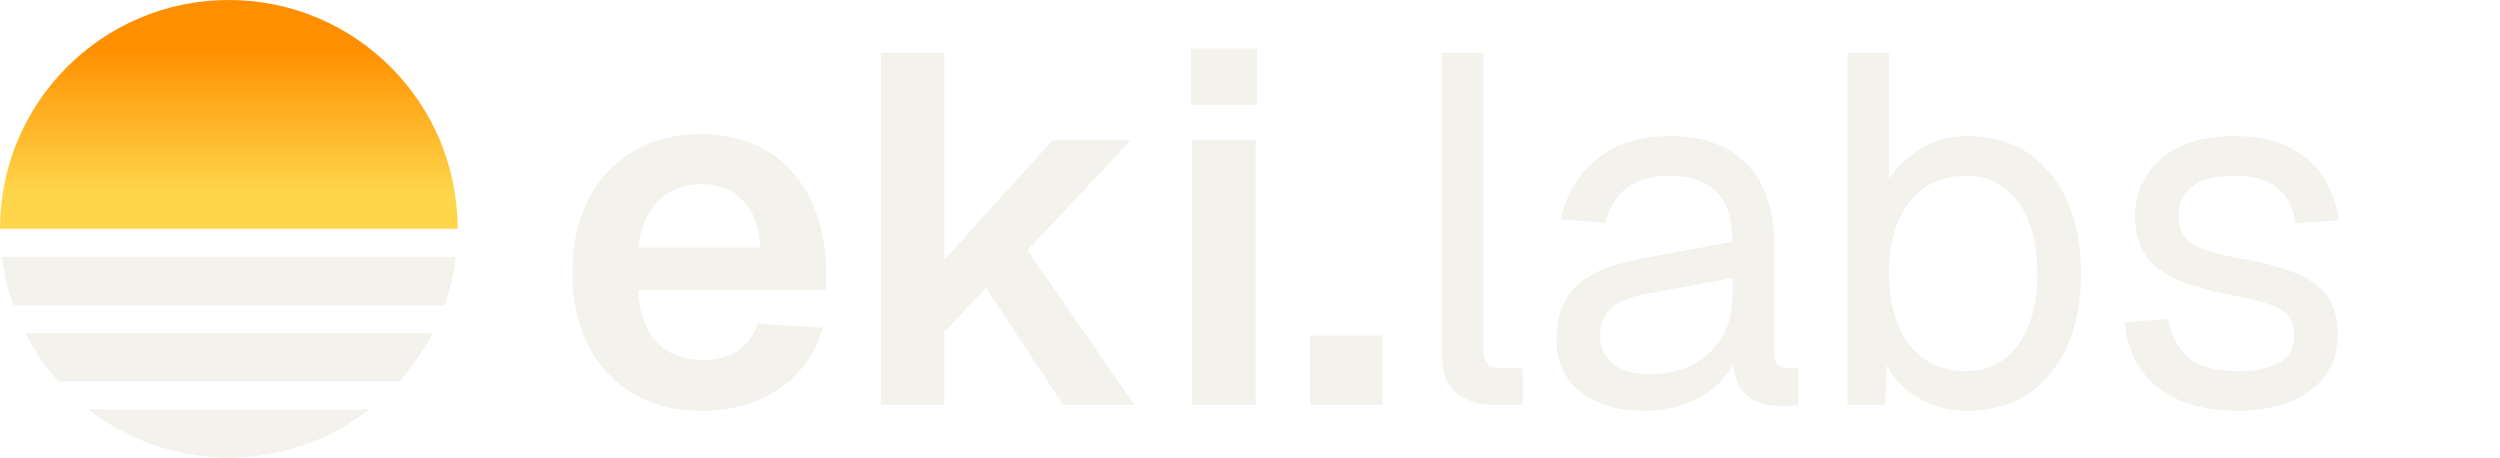
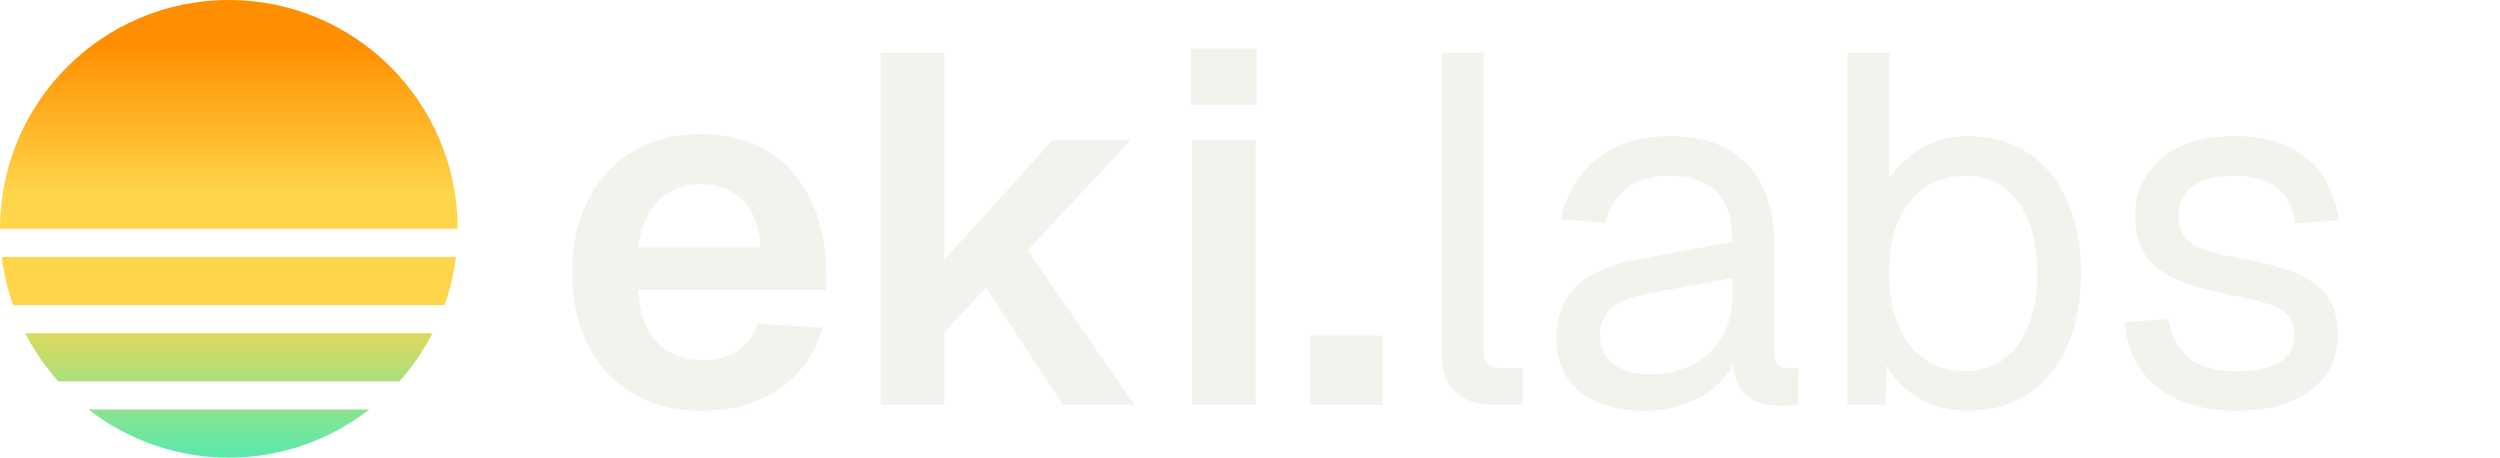
<svg xmlns="http://www.w3.org/2000/svg" viewBox="0 -816.5 5042 923" width="349.61" height="64">
  <defs>
-     <linearGradient id="eki-sun" gradientUnits="userSpaceOnUse" x1="0" y1="0" x2="0" y2="100">
+     <linearGradient id="eki-sun-full" gradientUnits="userSpaceOnUse" x1="0" y1="0" x2="0" y2="100">
      <stop offset="0" stop-color="#FF8F00" />
      <stop offset="0.1" stop-color="#FF8F00" />
      <stop offset="0.42" stop-color="#FFD54A" />
-       <stop offset="1" stop-color="#FFD54A" />
+       <stop offset="0.66" stop-color="#FFD54A" />
+       <stop offset="1" stop-color="#58E9AE" />
    </linearGradient>
  </defs>
  <g transform="translate(0 -816.5) scale(9.23)">
-     <path d="M0 50A50 50 0 0 1 100 50Z" fill="url(#eki-sun)" />
-     <path d="M0.38 56.14L99.62 56.14A50 50 0 0 1 97.14 66.67L2.86 66.67A50 50 0 0 1 0.38 56.14Z" fill="#F4F2EC" />
-     <path d="M5.51 72.81L94.49 72.81A50 50 0 0 1 87.27 83.33L12.73 83.33A50 50 0 0 1 5.51 72.81Z" fill="#F4F2EC" />
-     <path d="M19.31 89.47L80.69 89.47A50 50 0 0 1 50.00 100.00L50.00 100.00A50 50 0 0 1 19.31 89.47Z" fill="#F4F2EC" />
+     <path d="M0 50A50 50 0 0 1 100 50Z" fill="url(#eki-sun-full)" />
+     <path d="M0.38 56.14L99.62 56.14A50 50 0 0 1 97.14 66.67L2.86 66.67A50 50 0 0 1 0.38 56.14Z" fill="url(#eki-sun-full)" />
+     <path d="M5.51 72.81L94.49 72.81A50 50 0 0 1 87.27 83.33L12.73 83.33A50 50 0 0 1 5.51 72.81Z" fill="url(#eki-sun-full)" />
+     <path d="M19.31 89.47L80.69 89.47A50 50 0 0 1 50.00 100.00L50.00 100.00A50 50 0 0 1 19.31 89.47Z" fill="url(#eki-sun-full)" />
  </g>
  <g transform="translate(1115 0)">
    <path d="M300.6 12Q220.8 12 162.1 -22.4Q103.4 -56.8 71.3 -119.7Q39.2 -182.6 39.2 -267Q39.2 -351.4 71.3 -413.8Q103.4 -476.2 161.5 -511.1Q219.6 -546 298.2 -546Q374.4 -546 431.6 -511.9Q488.8 -477.8 520.1 -413.8Q551.4 -349.8 551.4 -260V-231.4H172Q175.8 -160.8 210.3 -125.6Q244.8 -90.4 302.2 -90.4Q345 -90.4 373.3 -109.5Q401.6 -128.6 413 -163.8L543.8 -155.6Q522.4 -78.2 457.7 -33.1Q393 12 300.6 12ZM172 -317.4H418.6Q414.6 -382.4 381.9 -413.8Q349.2 -445.2 298.2 -445.2Q246.8 -445.2 213.3 -412.3Q179.8 -379.4 172 -317.4Z" fill="#F4F2EC" />
    <path d="M661.4 0V-710H789.4V-292.6L1008.2 -534H1165.8L957.2 -311.8L1172.8 0H1029.2L873.4 -236L789.4 -146.8V0Z" fill="#F4F2EC" />
    <path d="M1289.4 0V-534H1417.4V0ZM1287 -605.4V-718.6H1419.8V-605.4Z" fill="#F4F2EC" />
    <path d="M1527.2 0V-139.8H1673.4V0Z" fill="#F4F2EC" />
    <path d="M1897 0Q1851 0 1822 -24Q1793 -48 1793 -100V-710H1877V-107Q1877 -91 1885.5 -82.5Q1894 -74 1910 -74H1956V0Z" fill="#F4F2EC" />
    <path d="M2203 12Q2121 12 2072.5 -26Q2024 -64 2024 -132Q2024 -200 2064 -239Q2104 -278 2191 -294L2379 -329Q2379 -396 2347.5 -429Q2316 -462 2253 -462Q2198 -462 2166 -437.5Q2134 -413 2122 -367L2033 -374Q2048 -449 2105.5 -495.5Q2163 -542 2253 -542Q2355 -542 2409 -484.5Q2463 -427 2463 -326V-107Q2463 -89 2469.5 -81.5Q2476 -74 2491 -74H2512V0Q2508 1 2499 1.5Q2490 2 2480 2Q2444 2 2421.5 -9.5Q2399 -21 2389 -45.5Q2379 -70 2379 -110L2389 -108Q2382 -74 2355 -46.5Q2328 -19 2288 -3.5Q2248 12 2203 12ZM2211 -62Q2264 -62 2301.5 -82.5Q2339 -103 2359 -138.5Q2379 -174 2379 -218V-256L2207 -224Q2153 -214 2132.5 -193.5Q2112 -173 2112 -140Q2112 -103 2138.5 -82.5Q2165 -62 2211 -62Z" fill="#F4F2EC" />
    <path d="M2854 12Q2799 12 2756 -12.5Q2713 -37 2690 -80L2687 0H2611V-710H2695V-456Q2715 -489 2757 -515.5Q2799 -542 2854 -542Q2924 -542 2975 -508Q3026 -474 3054 -412Q3082 -350 3082 -265Q3082 -180 3054 -118Q3026 -56 2975 -22Q2924 12 2854 12ZM2849 -68Q2916 -68 2955 -121Q2994 -174 2994 -265Q2994 -357 2955 -409.5Q2916 -462 2851 -462Q2802 -462 2767 -438.5Q2732 -415 2713.5 -371Q2695 -327 2695 -265Q2695 -205 2713.5 -160.5Q2732 -116 2766.5 -92Q2801 -68 2849 -68Z" fill="#F4F2EC" />
    <path d="M3399 12Q3326 12 3276.5 -11Q3227 -34 3200.5 -74.5Q3174 -115 3170 -167L3258 -173Q3266 -125 3297.5 -96.5Q3329 -68 3399 -68Q3453 -68 3482.5 -85.5Q3512 -103 3512 -142Q3512 -163 3502.5 -177Q3493 -191 3465 -201.5Q3437 -212 3383 -222Q3309 -236 3267 -257Q3225 -278 3208 -308Q3191 -338 3191 -380Q3191 -451 3243.5 -496.5Q3296 -542 3392 -542Q3462 -542 3506.5 -517.5Q3551 -493 3574 -454Q3597 -415 3602 -372L3514 -366Q3512 -391 3499 -413Q3486 -435 3460 -448.5Q3434 -462 3390 -462Q3333 -462 3306 -440Q3279 -418 3279 -384Q3279 -358 3289.5 -341.5Q3300 -325 3326.5 -314.5Q3353 -304 3399 -296Q3477 -283 3521 -263Q3565 -243 3582.5 -213.5Q3600 -184 3600 -142Q3600 -69 3543.5 -28.5Q3487 12 3399 12Z" fill="#F4F2EC" />
  </g>
</svg>
